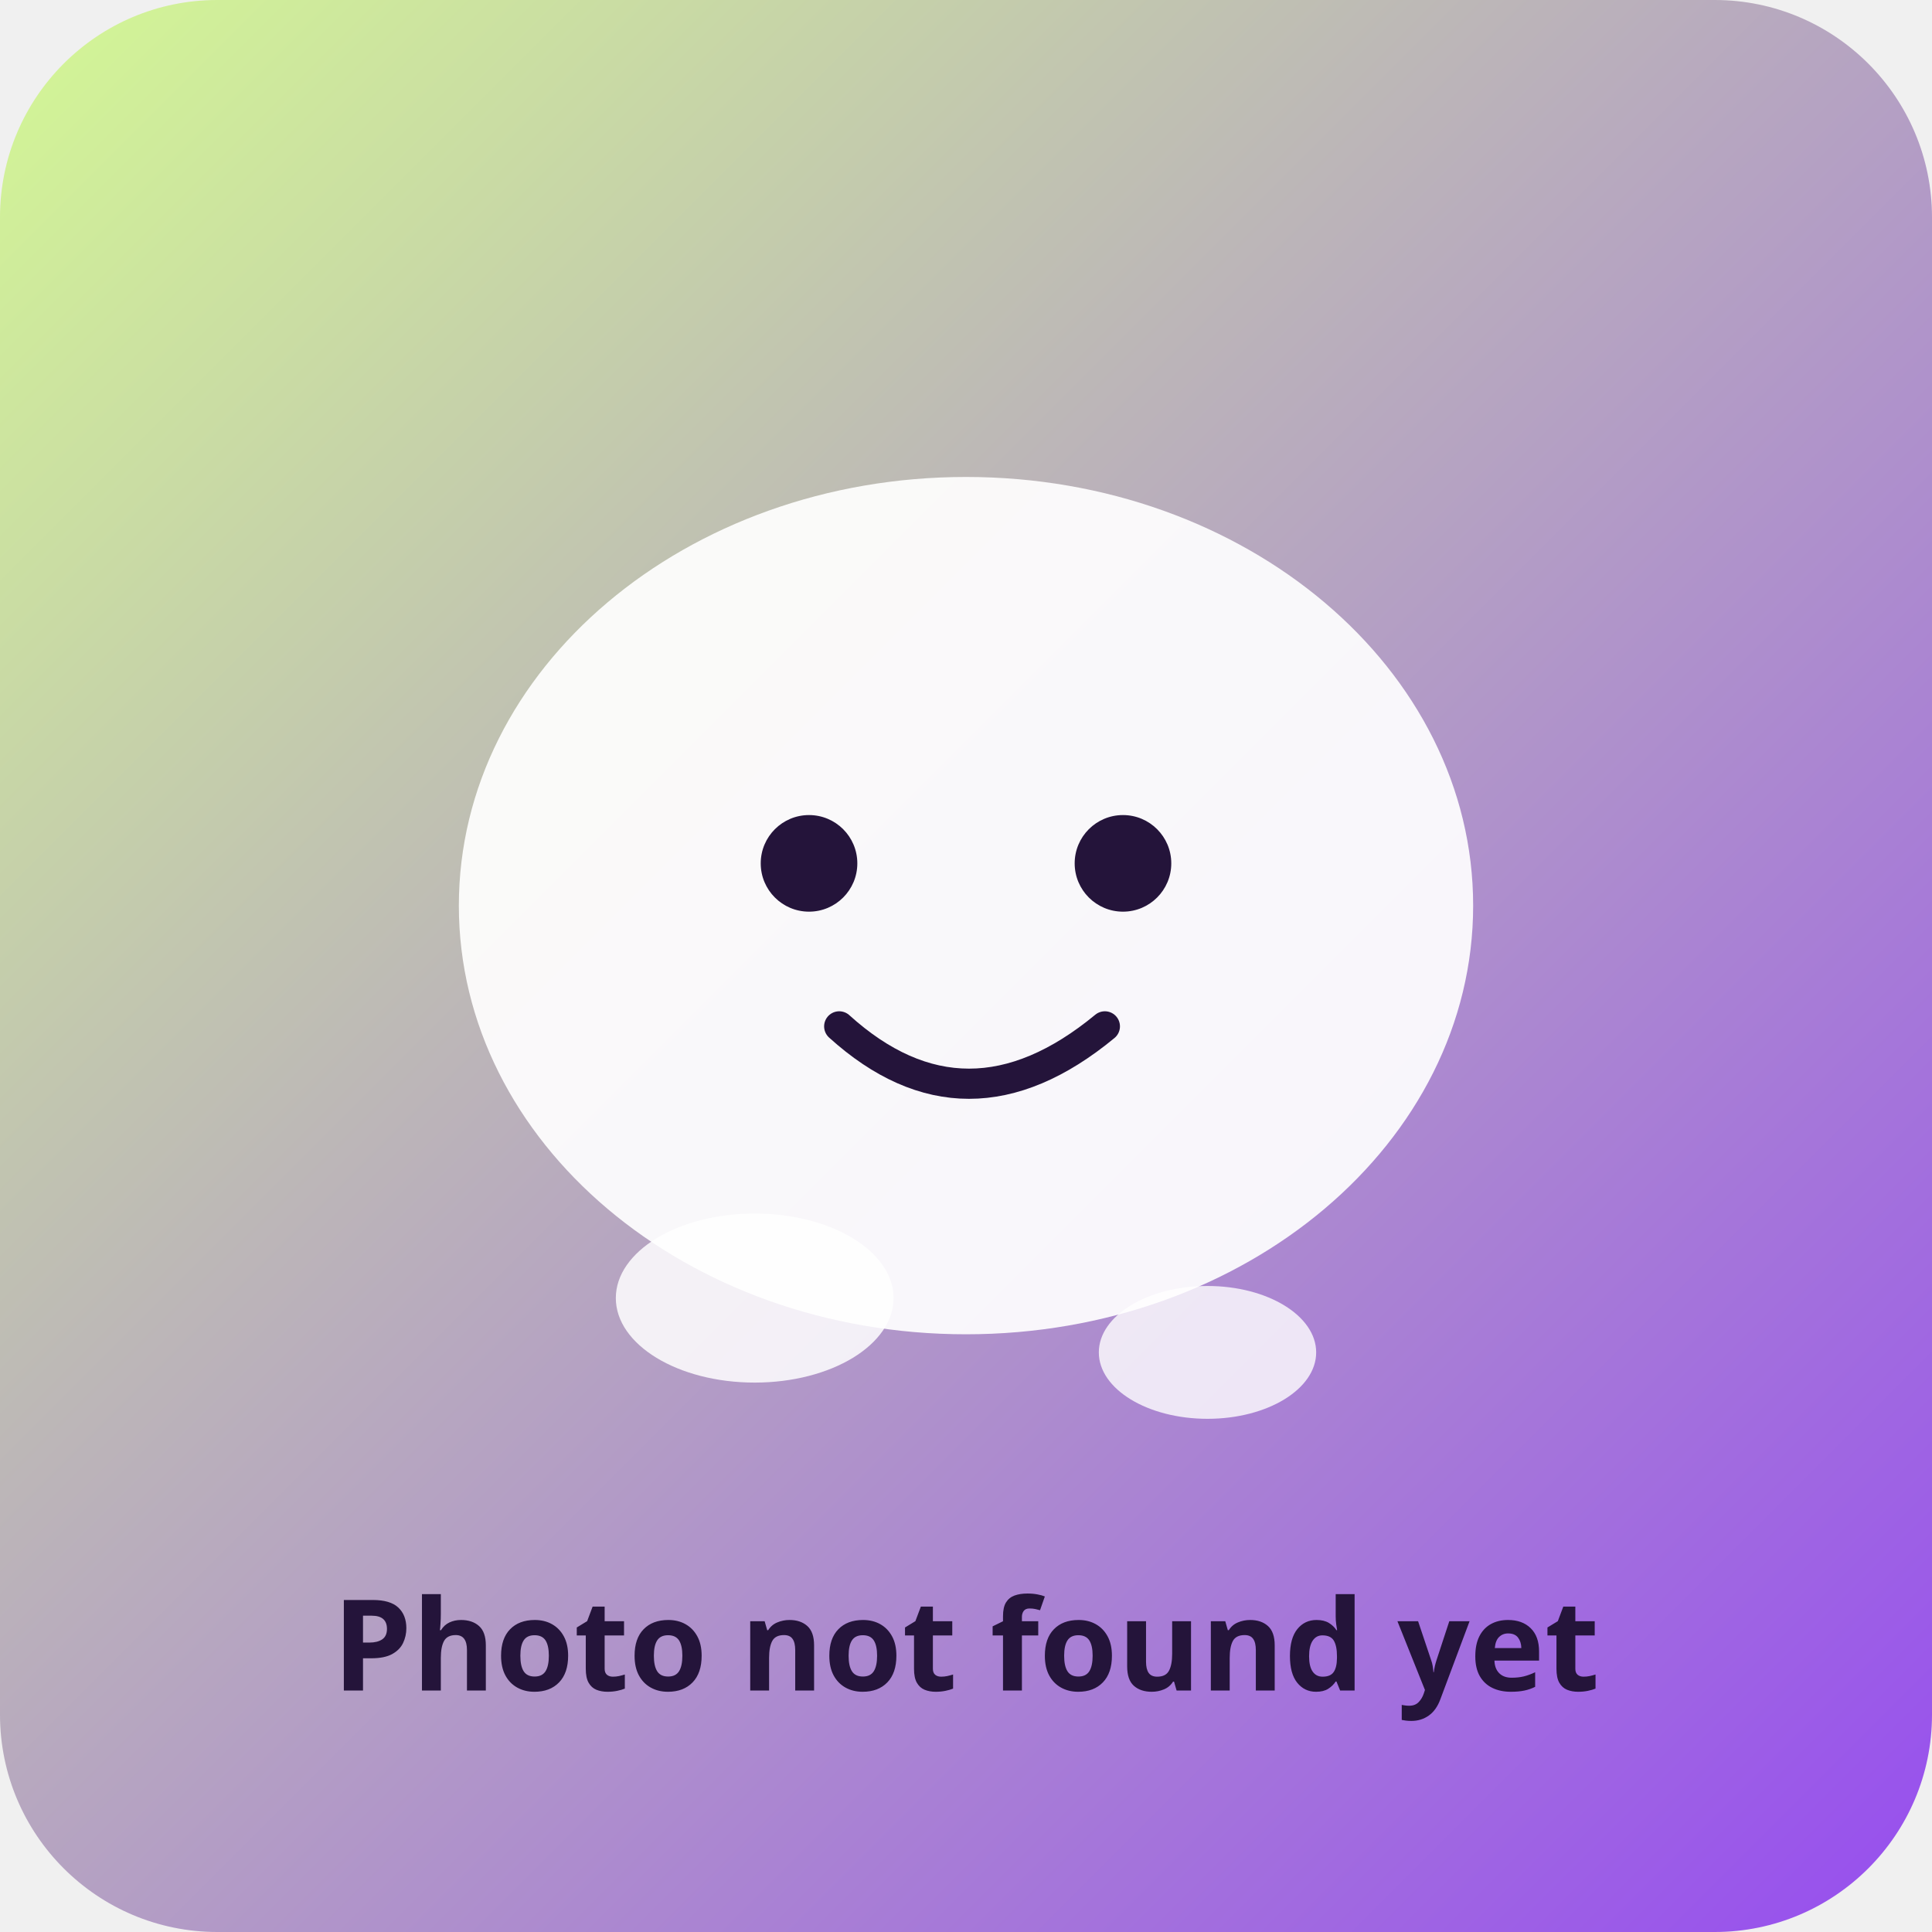
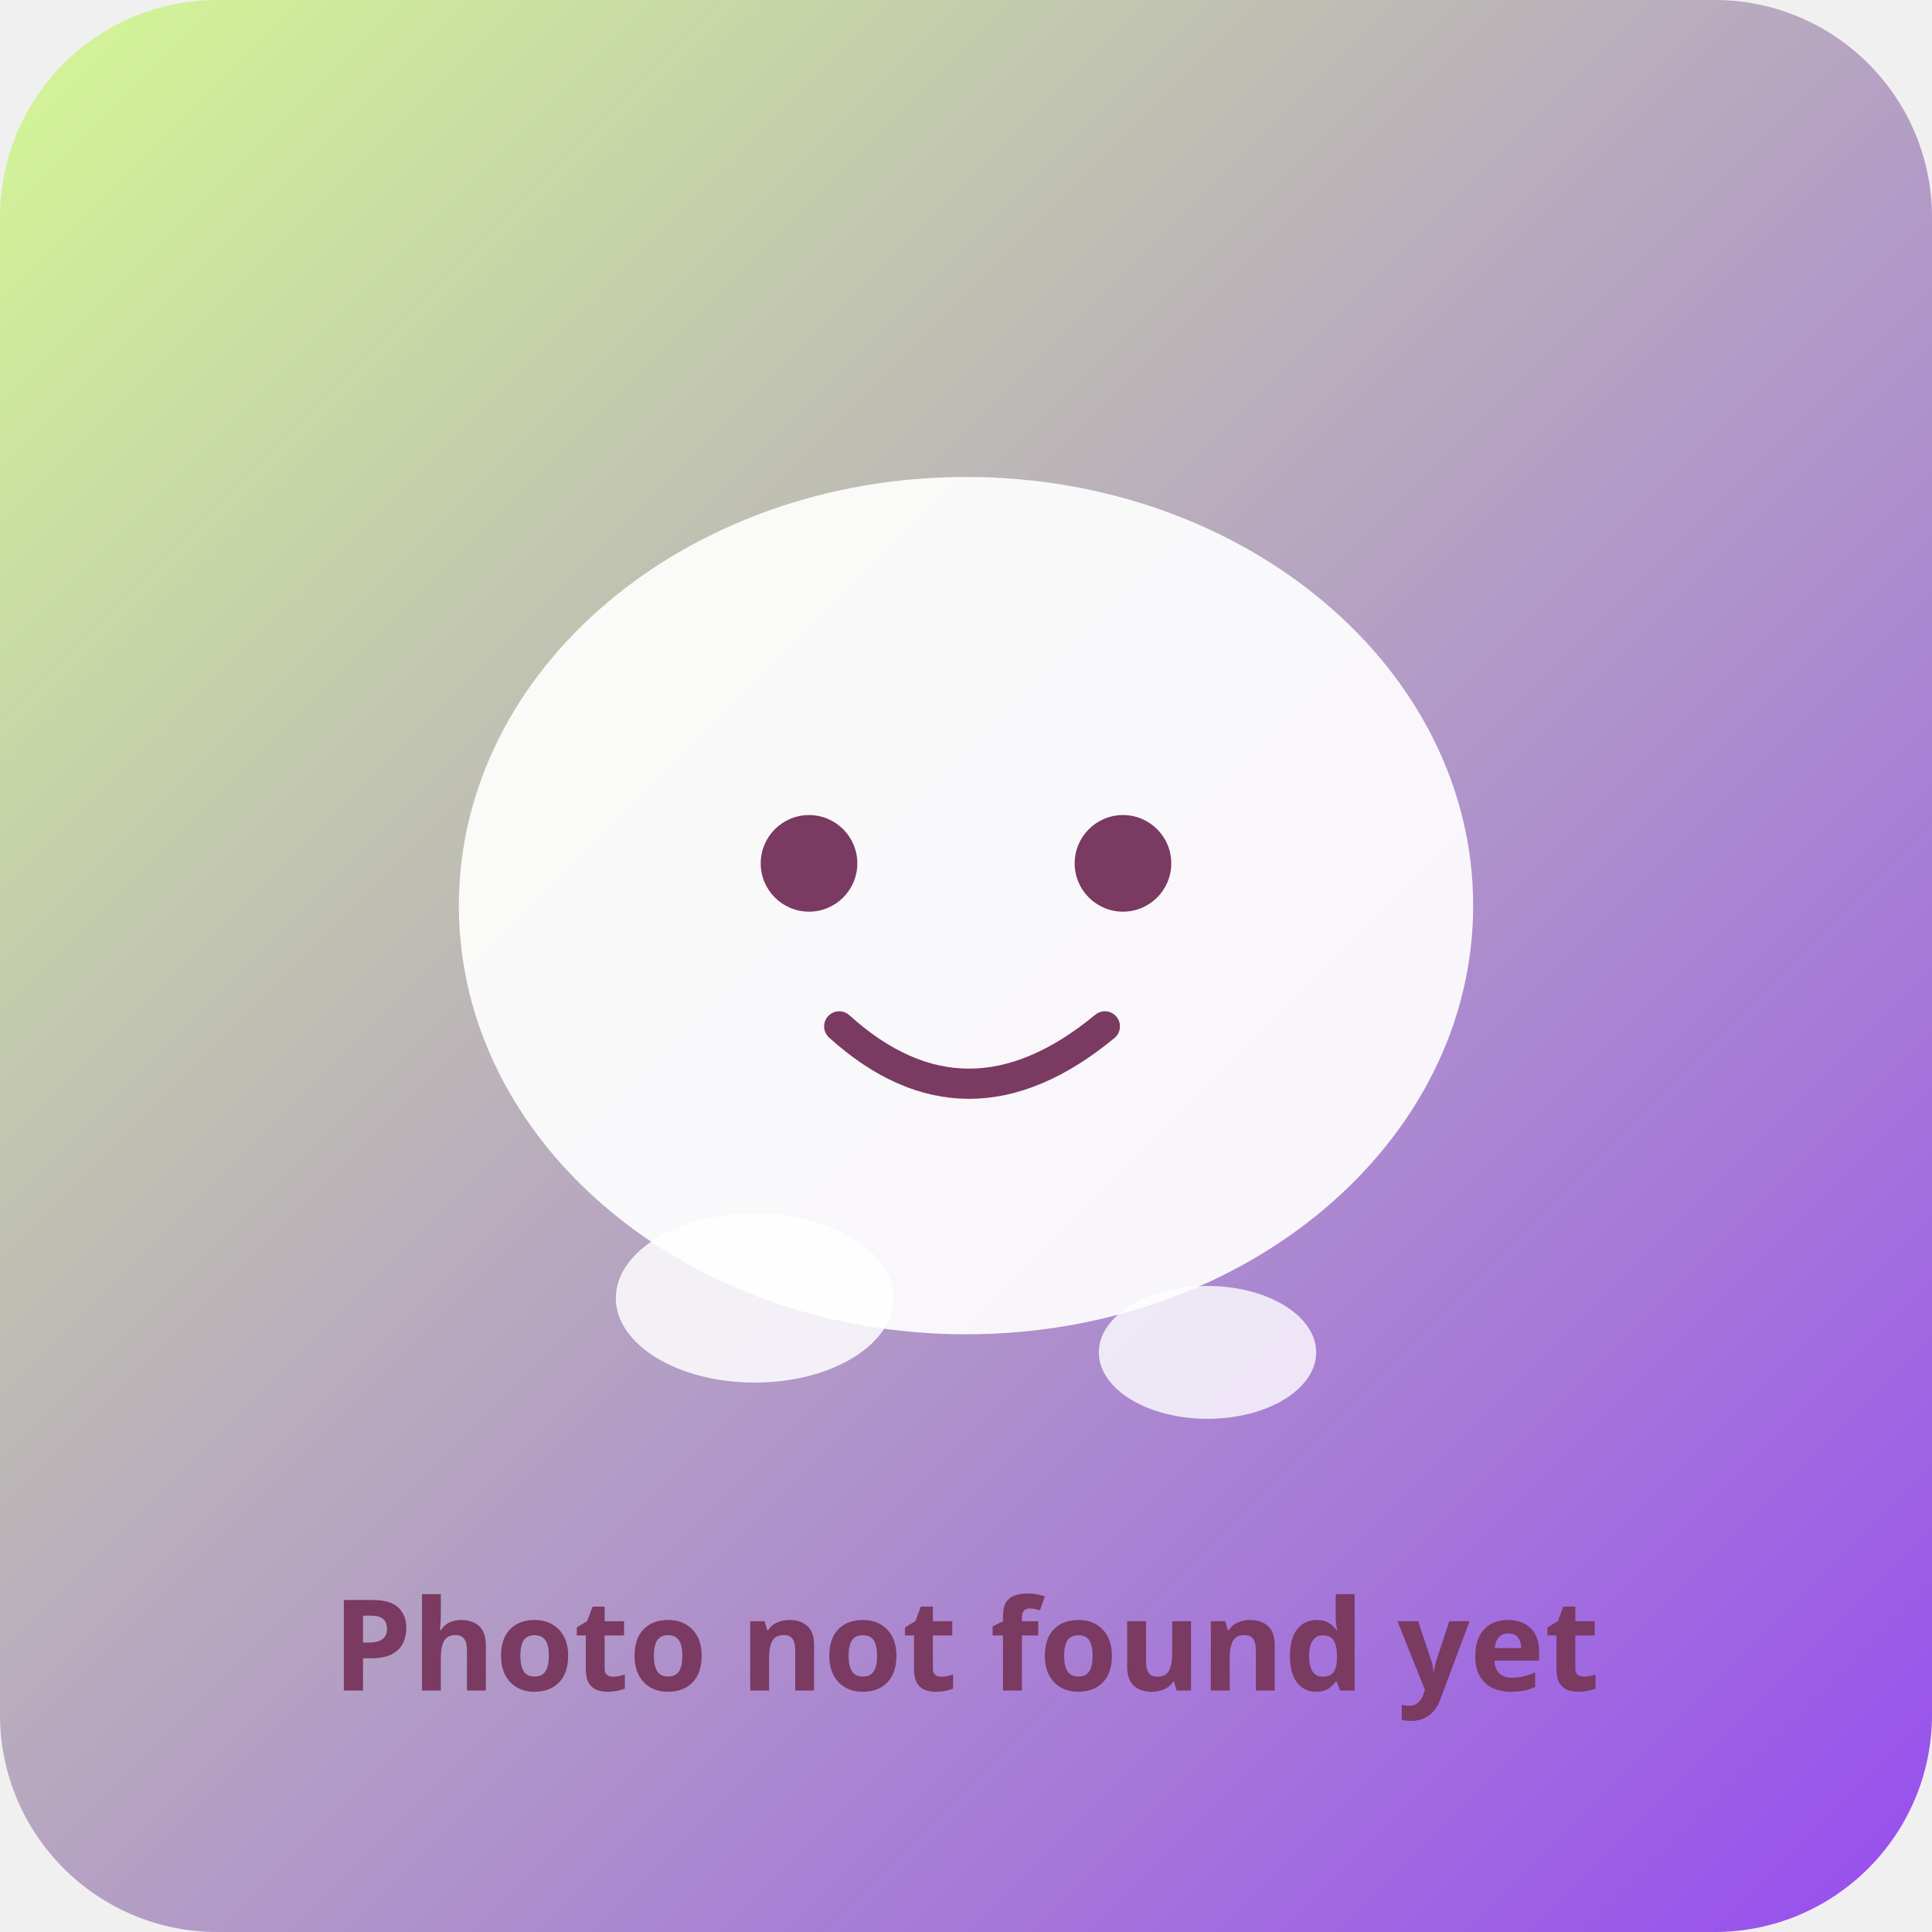
<svg xmlns="http://www.w3.org/2000/svg" viewBox="0 0 640 640" role="img" aria-label="Placeholder drawing, not a photo of Holographic Nice Cube">
  <defs>
    <linearGradient id="g" x1="0" y1="0" x2="1" y2="1">
      <stop offset="0" stop-color="hsl(82 90% 78%)" />
      <stop offset="1" stop-color="hsl(267 85% 62%)" />
    </linearGradient>
  </defs>
  <rect width="640" height="640" rx="72" fill="url(#g)" />
  <ellipse cx="320" cy="300" rx="168" ry="142" fill="#fff" opacity="0.92" />
  <ellipse cx="250" cy="430" rx="46" ry="28" fill="#fff" opacity="0.85" />
  <ellipse cx="400" cy="448" rx="36" ry="22" fill="#fff" opacity="0.8" />
-   <circle cx="268" cy="286" r="16" fill="#24143a" />
-   <circle cx="372" cy="286" r="16" fill="#24143a" />
-   <path d="M278 340 Q320 378 366 340" fill="none" stroke="#24143a" stroke-width="10" stroke-linecap="round" />
-   <text x="320" y="560" text-anchor="middle" font-family="Nunito, sans-serif" font-size="42" font-weight="700" fill="#24143a">Photo not found yet</text>
+   <circle cx="268" cy="286" r="16" fill="#7a3a62" />
+   <circle cx="372" cy="286" r="16" fill="#7a3a62" />
+   <path d="M278 340 Q320 378 366 340" fill="none" stroke="#7a3a62" stroke-width="10" stroke-linecap="round" />
+   <text x="320" y="560" text-anchor="middle" font-family="Nunito, sans-serif" font-size="42" font-weight="700" fill="#7a3a62">Photo not found yet</text>
</svg>
